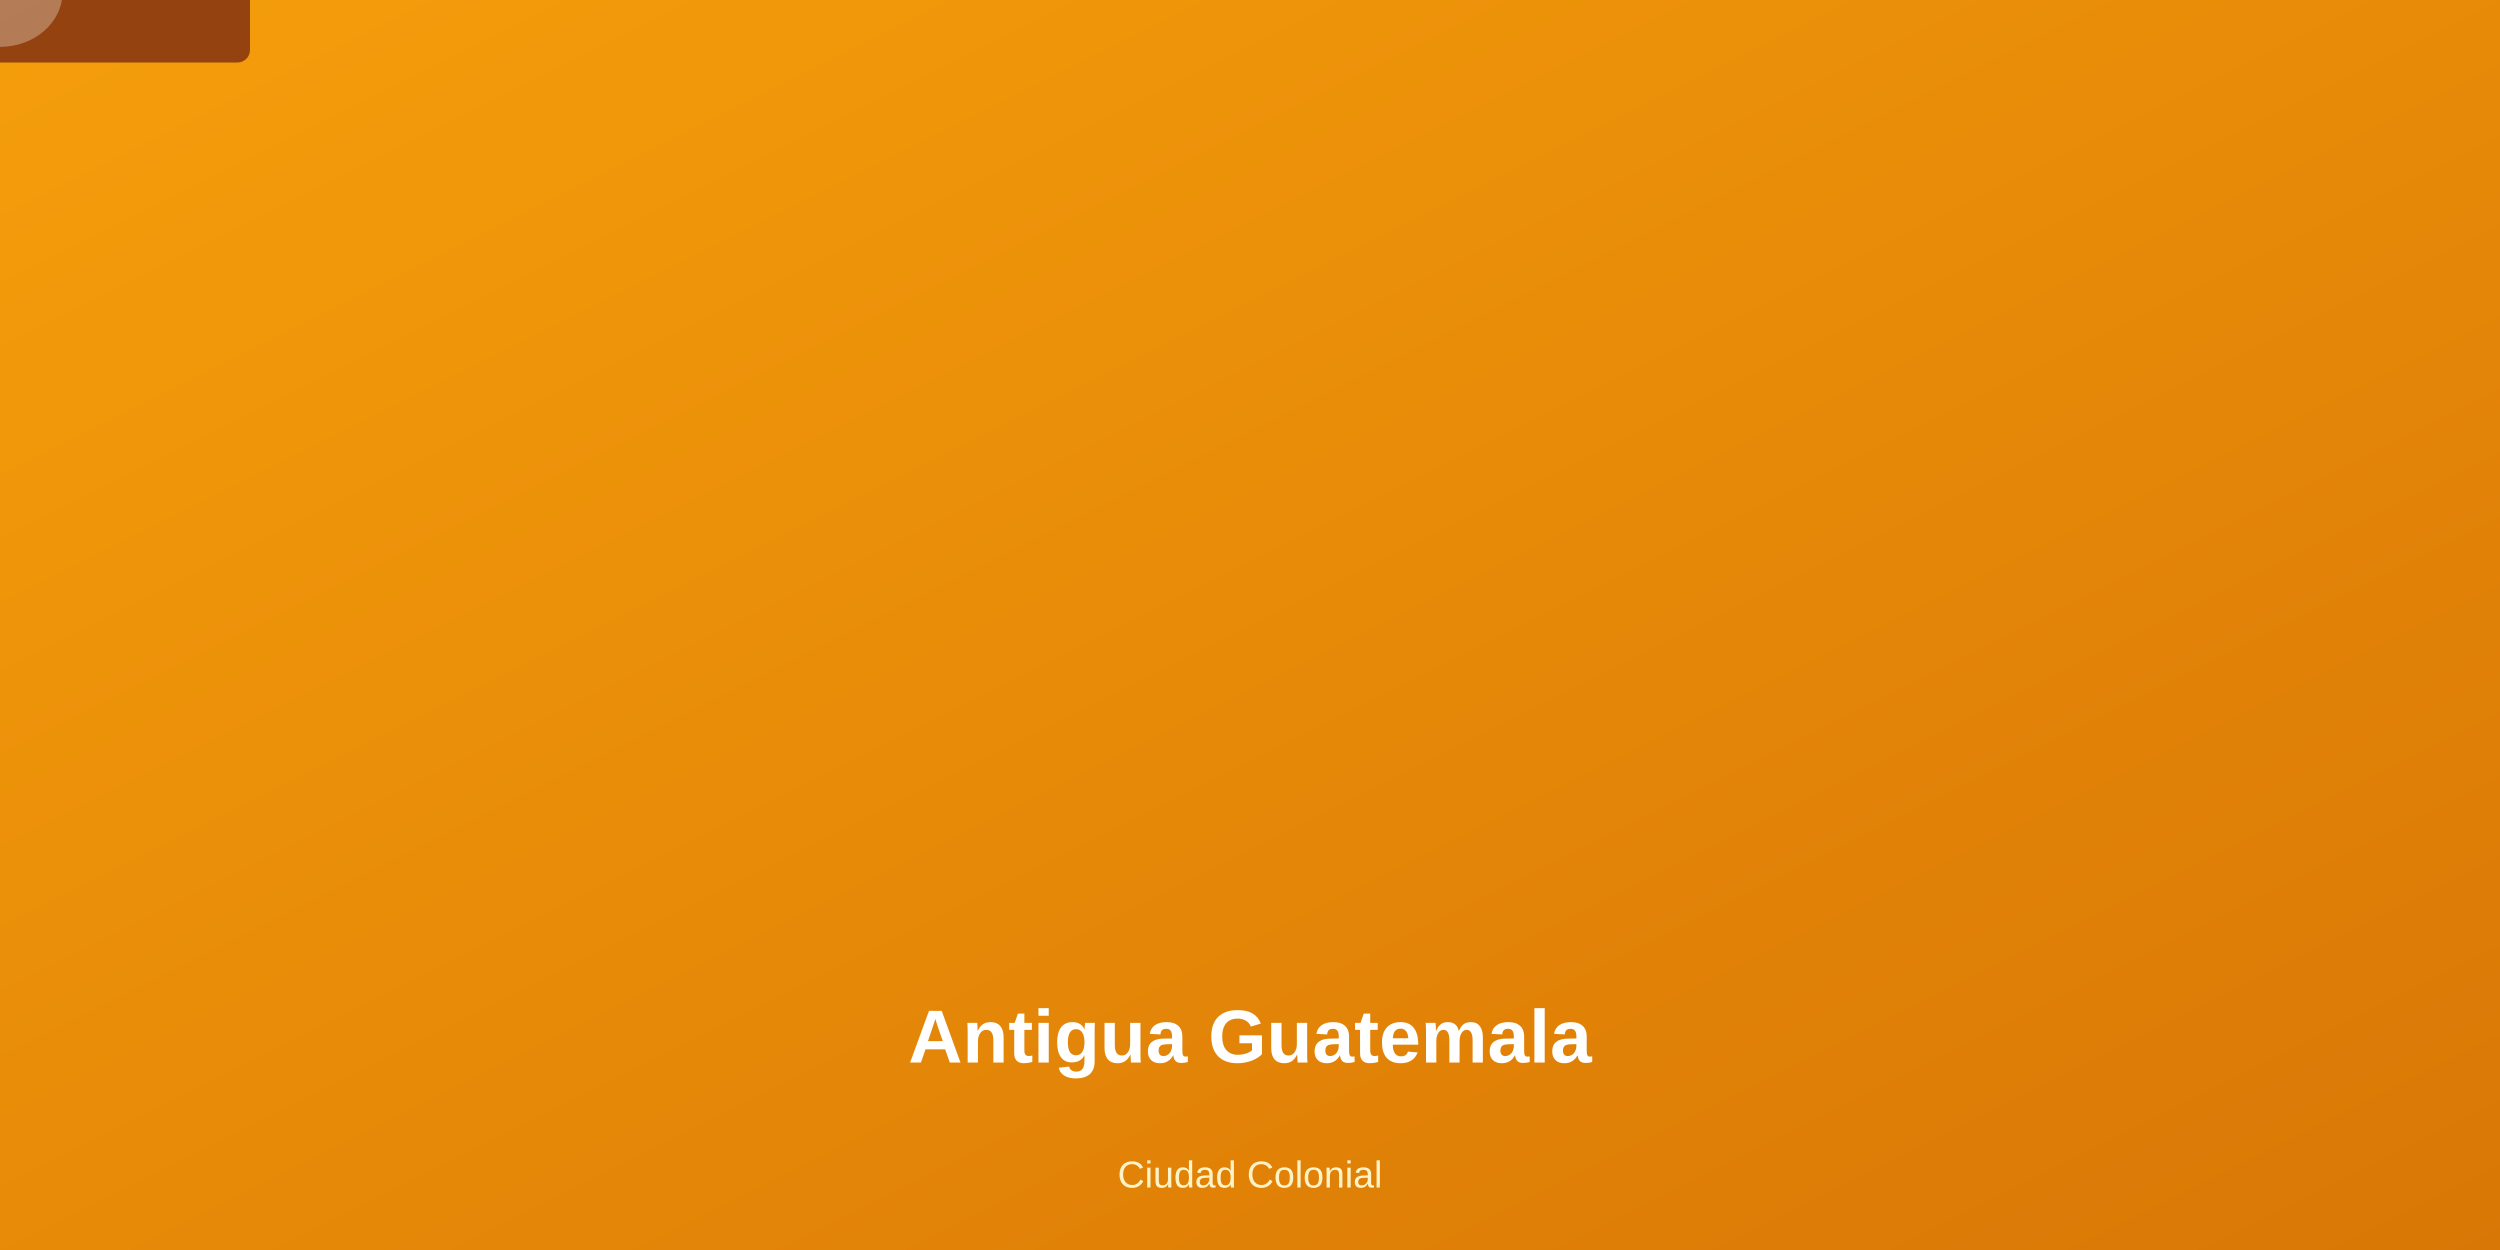
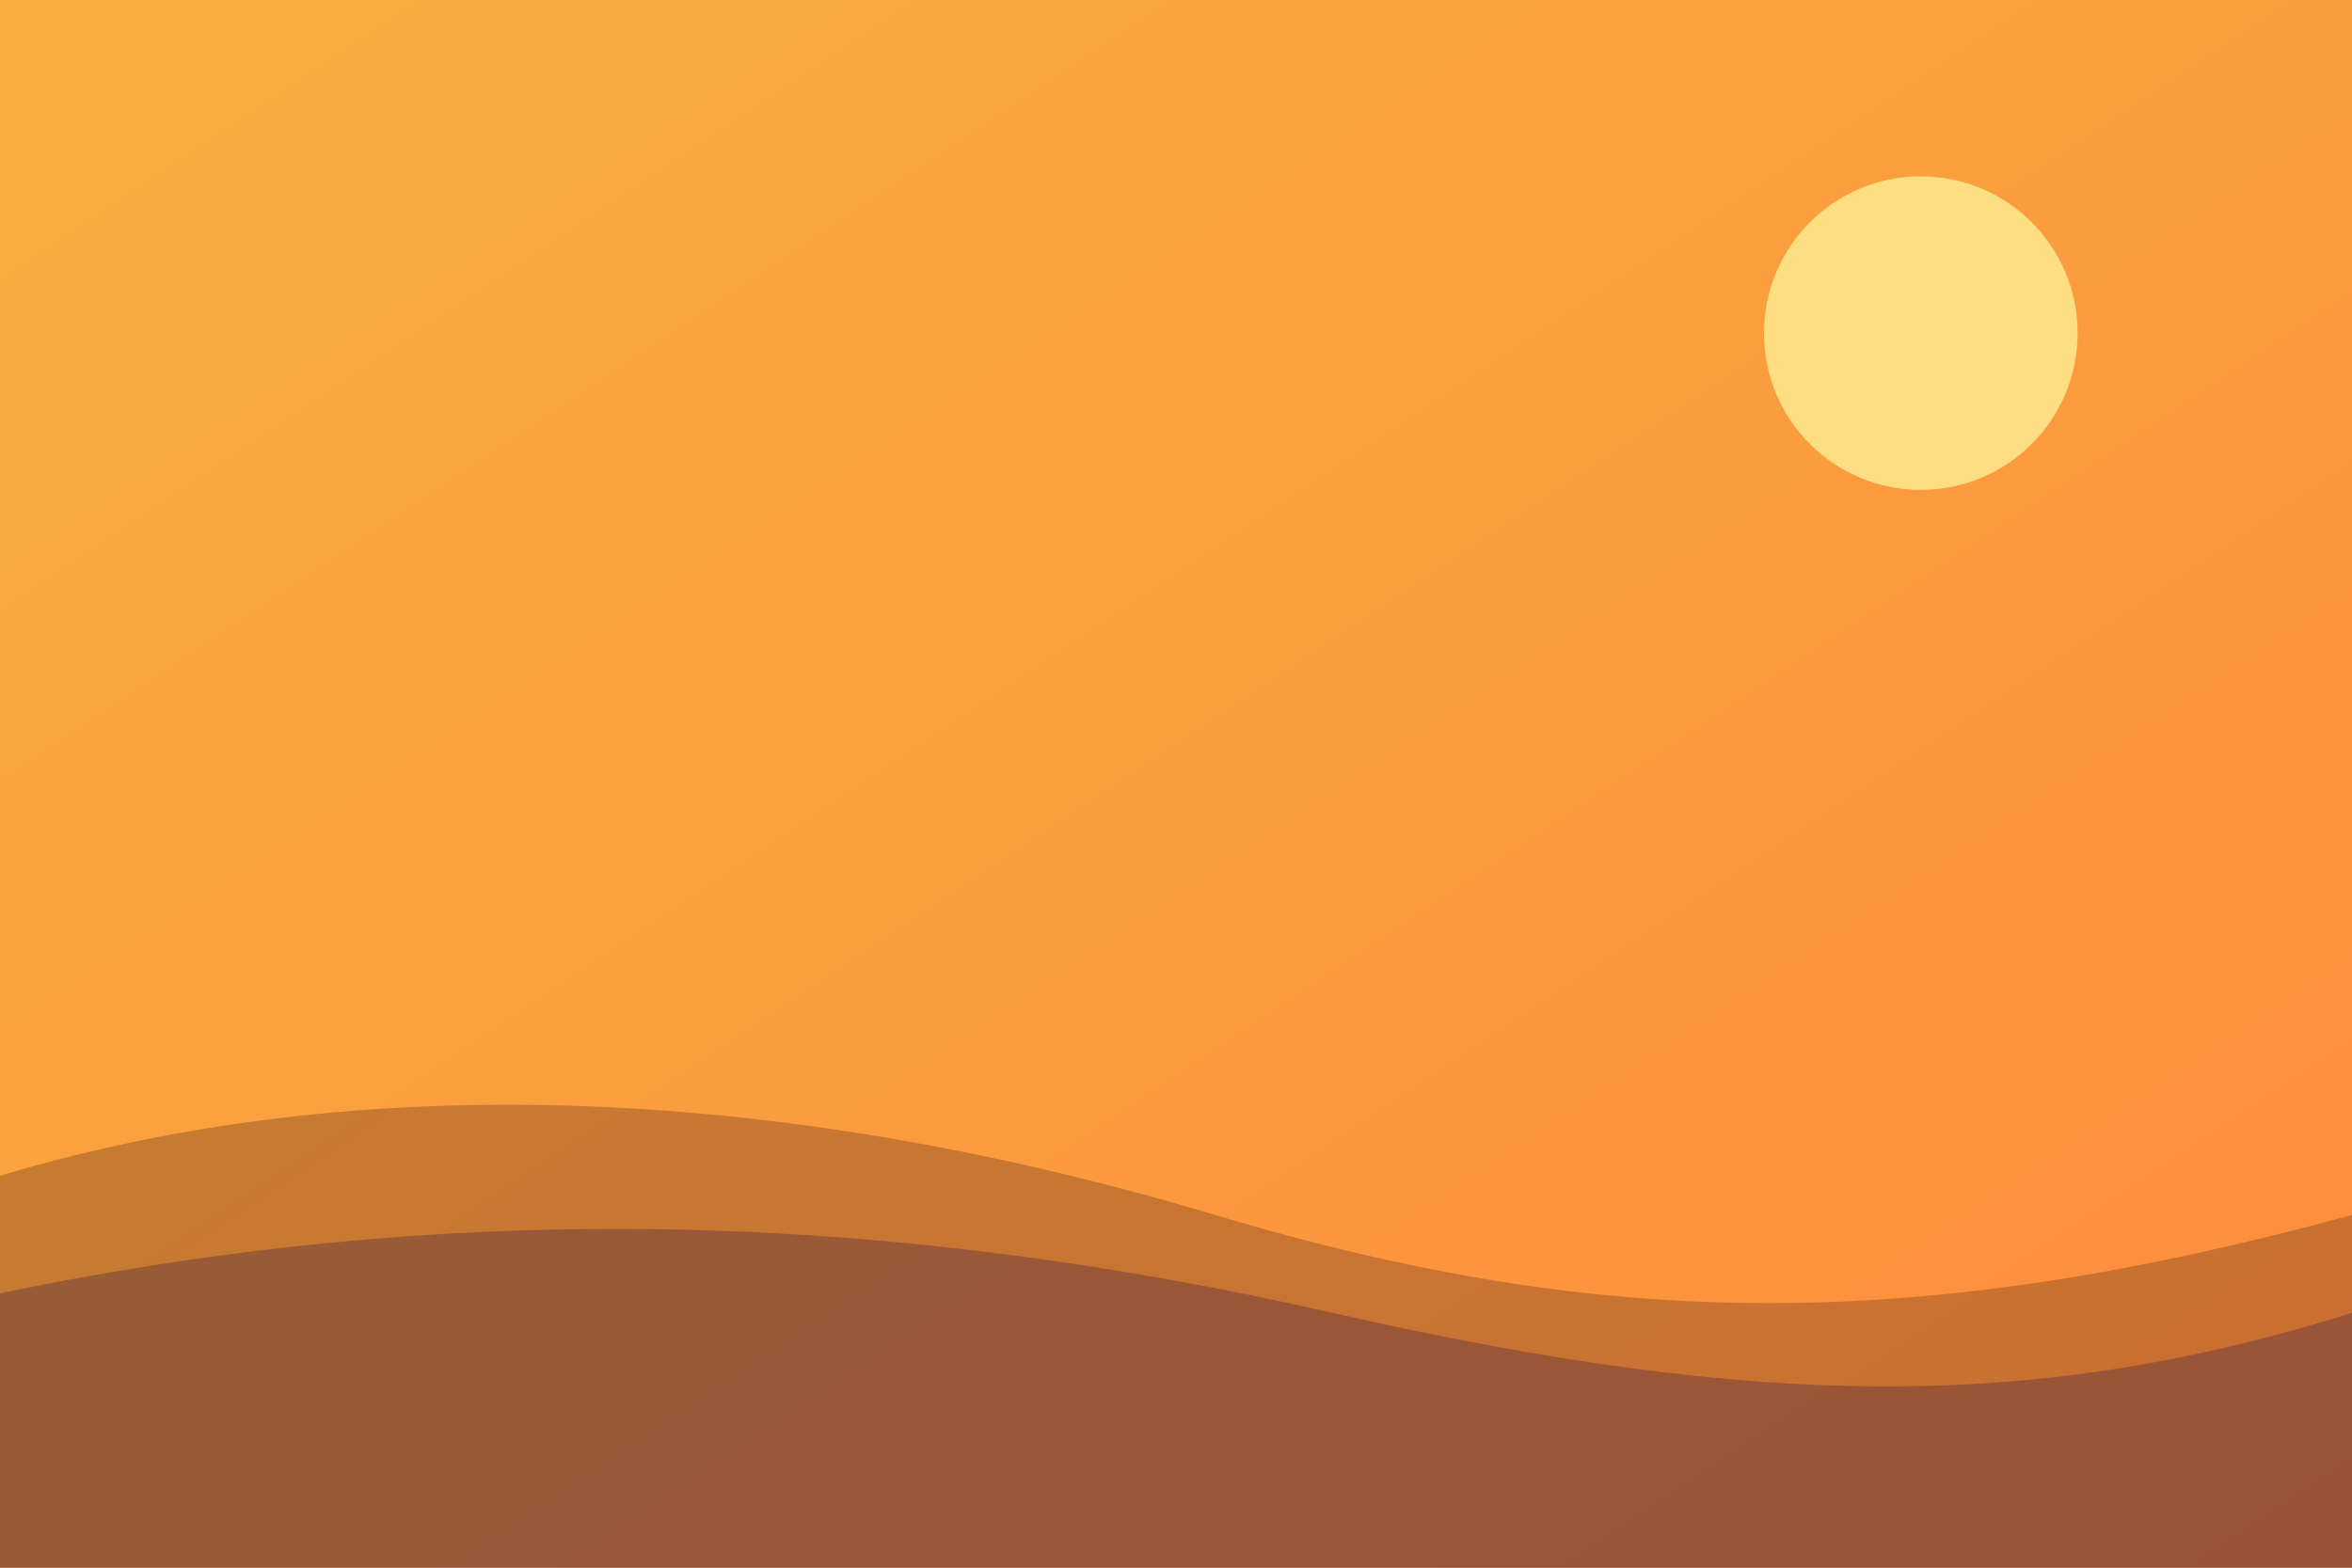
- <svg xmlns="http://www.w3.org/2000/svg" width="800" height="400">
+ <svg xmlns="http://www.w3.org/2000/svg" width="1200" height="800" viewBox="0 0 1200 800">
  <defs>
-     <linearGradient id="antigua-gradient" x1="0%" y1="0%" x2="100%" y2="100%">
-       <stop offset="0%" style="stop-color:#f59e0b;stop-opacity:1" />
-       <stop offset="100%" style="stop-color:#d97706;stop-opacity:1" />
+     <linearGradient id="bg" x1="0" y1="0" x2="1" y2="1">
+       <stop offset="0%" stop-color="#f7b03f" />
+       <stop offset="100%" stop-color="#ff8a3d" />
    </linearGradient>
  </defs>
-   <rect width="100%" height="100%" fill="url(#antigua-gradient)" />
-   <path d="M 0% 100% L 15% 40% L 25% 60% L 35% 30% L 45% 50% L 55% 35% L 65% 55% L 75% 25% L 85% 45% L 100% 40% L 100% 100% Z" fill="#92400e" opacity="0.3" />
-   <g transform="translate(50%, 50%)">
-     <rect x="-80" y="-40" width="160" height="60" rx="4" fill="#7c2d12" opacity="0.8" />
-     <path d="M -80 -40 Q 0 -70 80 -40" fill="#451a03" opacity="0.6" />
-     <rect x="-20" y="-20" width="40" height="35" rx="20" fill="#ffffff" opacity="0.3" />
-     <rect x="-60" y="-25" width="12" height="15" fill="#ffffff" opacity="0.4" />
-     <rect x="-40" y="-25" width="12" height="15" fill="#ffffff" opacity="0.4" />
-     <rect x="28" y="-25" width="12" height="15" fill="#ffffff" opacity="0.4" />
-     <rect x="48" y="-25" width="12" height="15" fill="#ffffff" opacity="0.4" />
-   </g>
-   <text x="50%" y="85%" text-anchor="middle" fill="#ffffff" font-family="Arial, sans-serif" font-size="24" font-weight="bold">Antigua Guatemala</text>
-   <text x="50%" y="95%" text-anchor="middle" fill="#fef3c7" font-family="Arial, sans-serif" font-size="12">Ciudad Colonial</text>
+   <rect width="1200" height="800" fill="url(#bg)" />
+   <circle cx="980" cy="170" r="80" fill="#fde68a" opacity="0.9" />
+   <path d="M0 600 C 200 540, 420 560, 620 620 C 820 680, 980 680, 1200 620 L1200 800 L0 800 Z" fill="#8a4b23" opacity="0.45" />
+   <path d="M0 660 C 240 610, 460 620, 680 670 C 900 720, 1040 720, 1200 670 L1200 800 L0 800 Z" fill="#4c2740" opacity="0.38" />
</svg>
